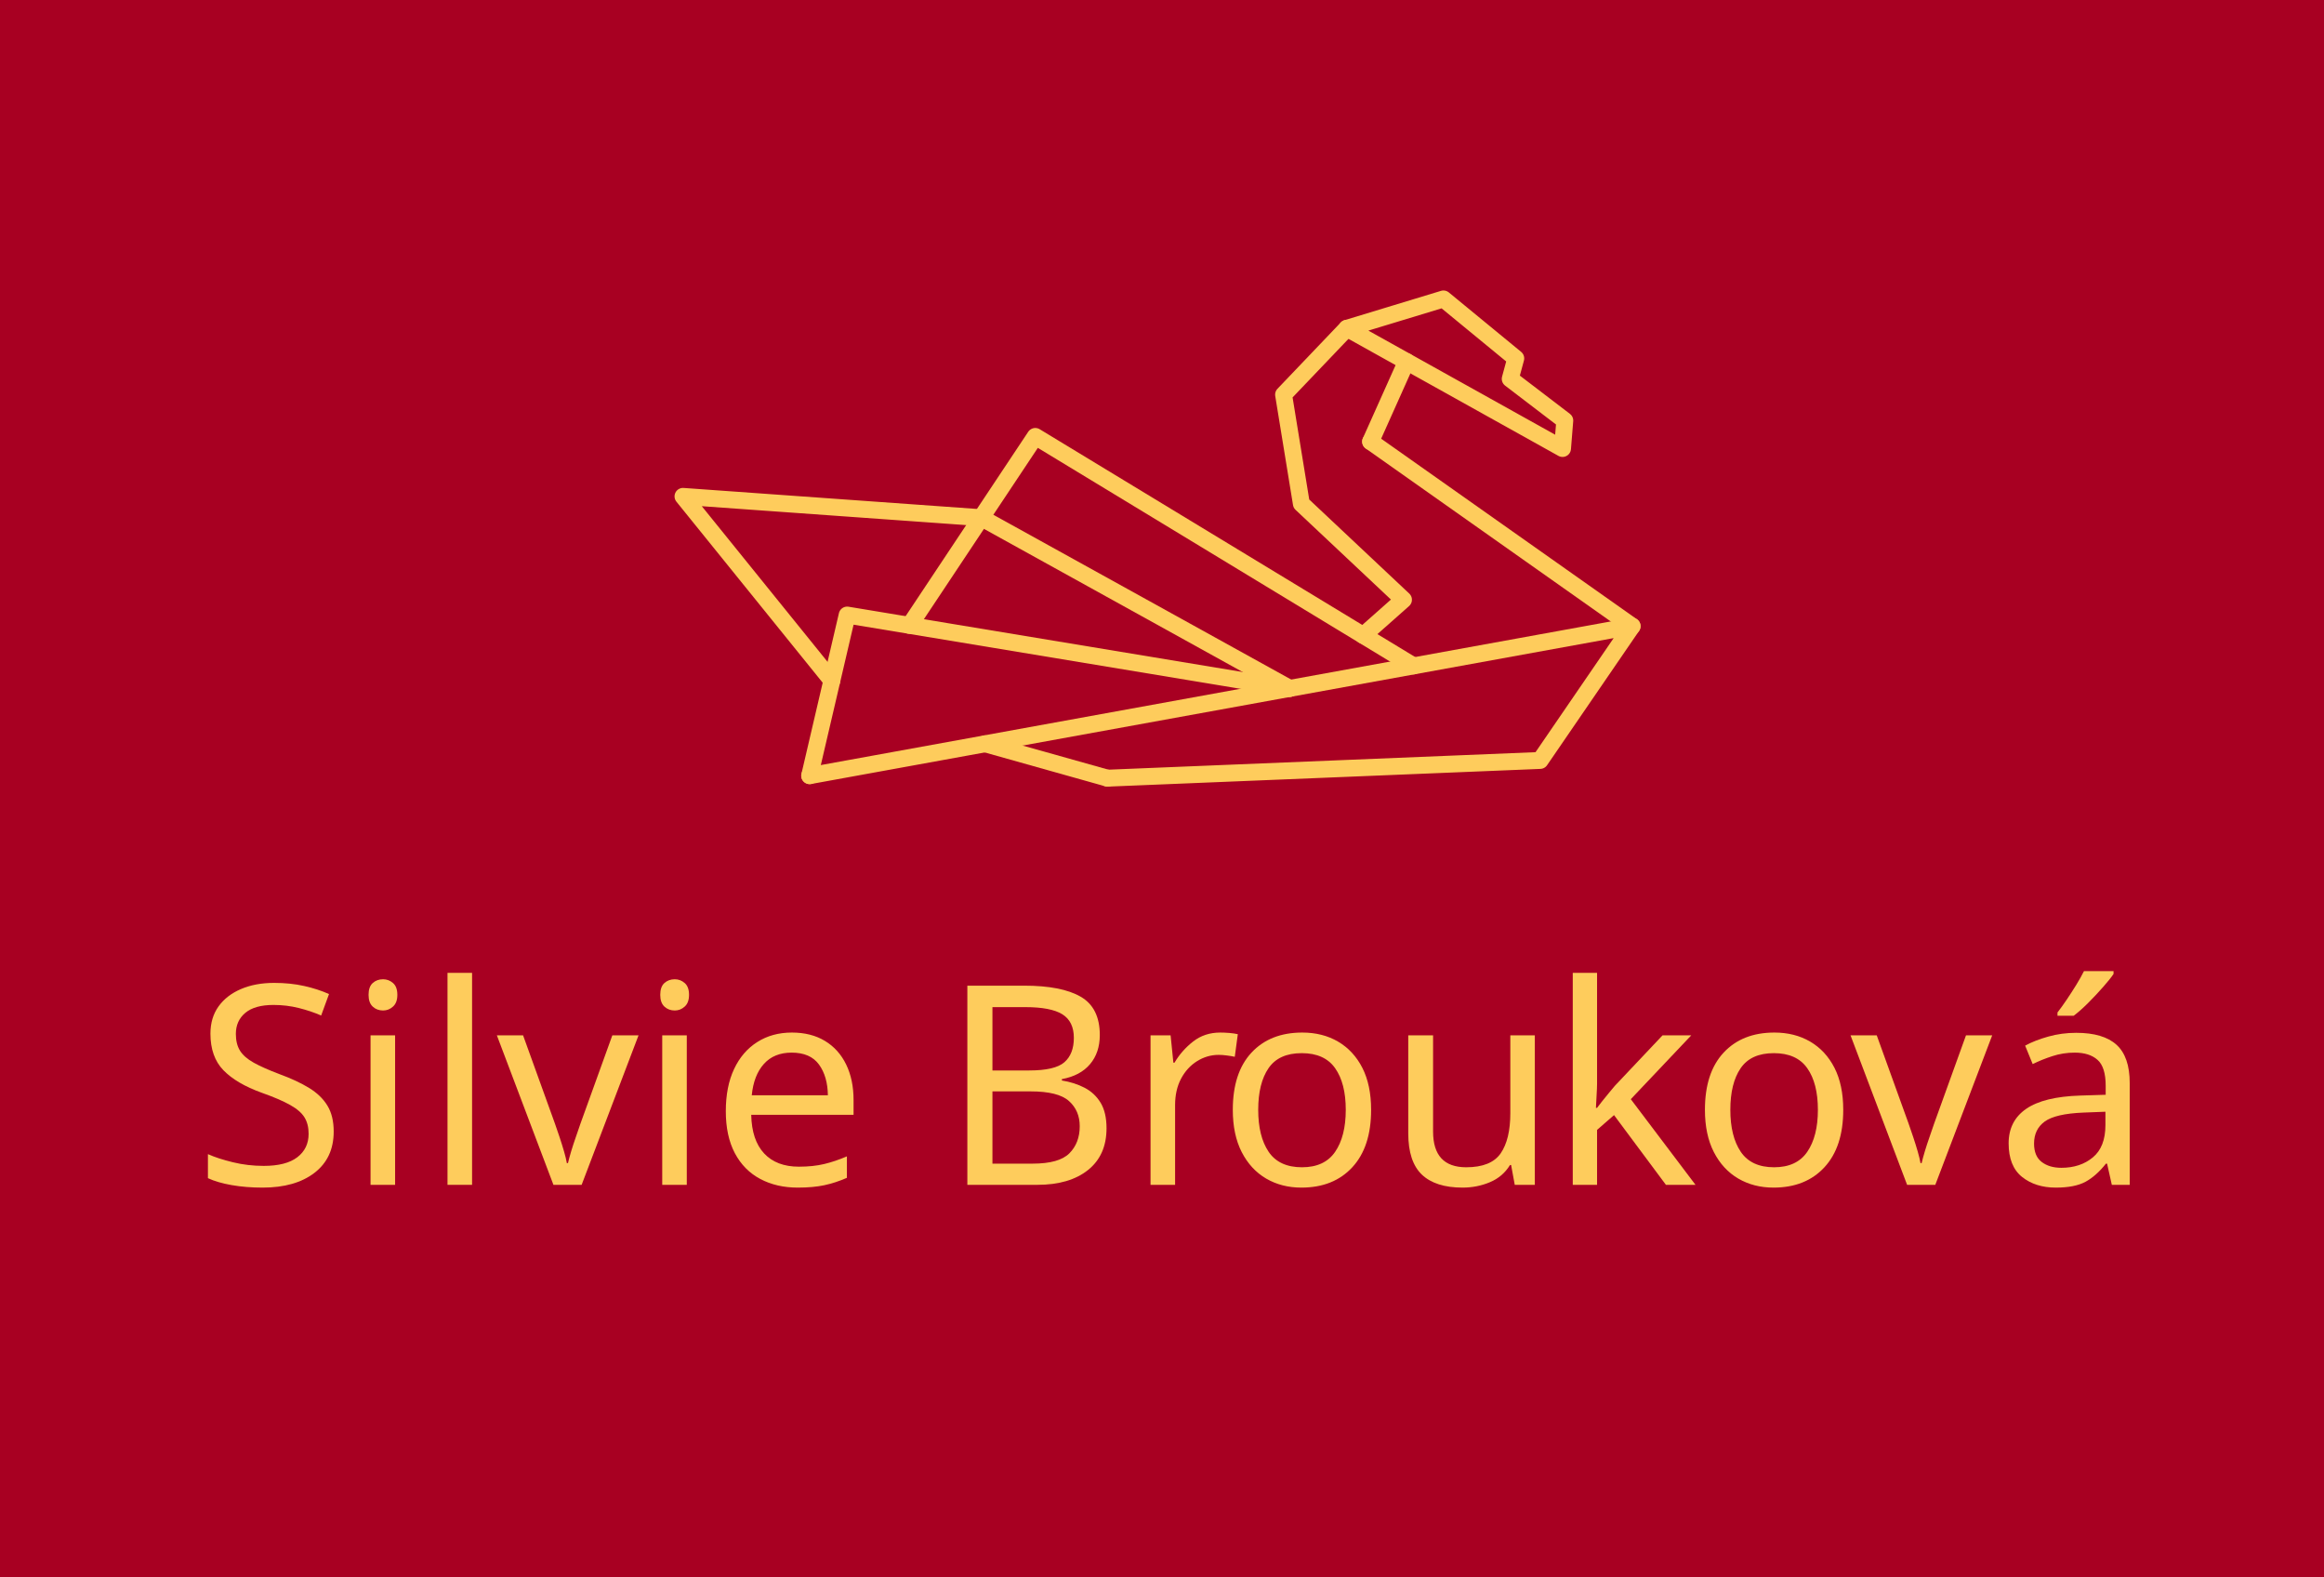
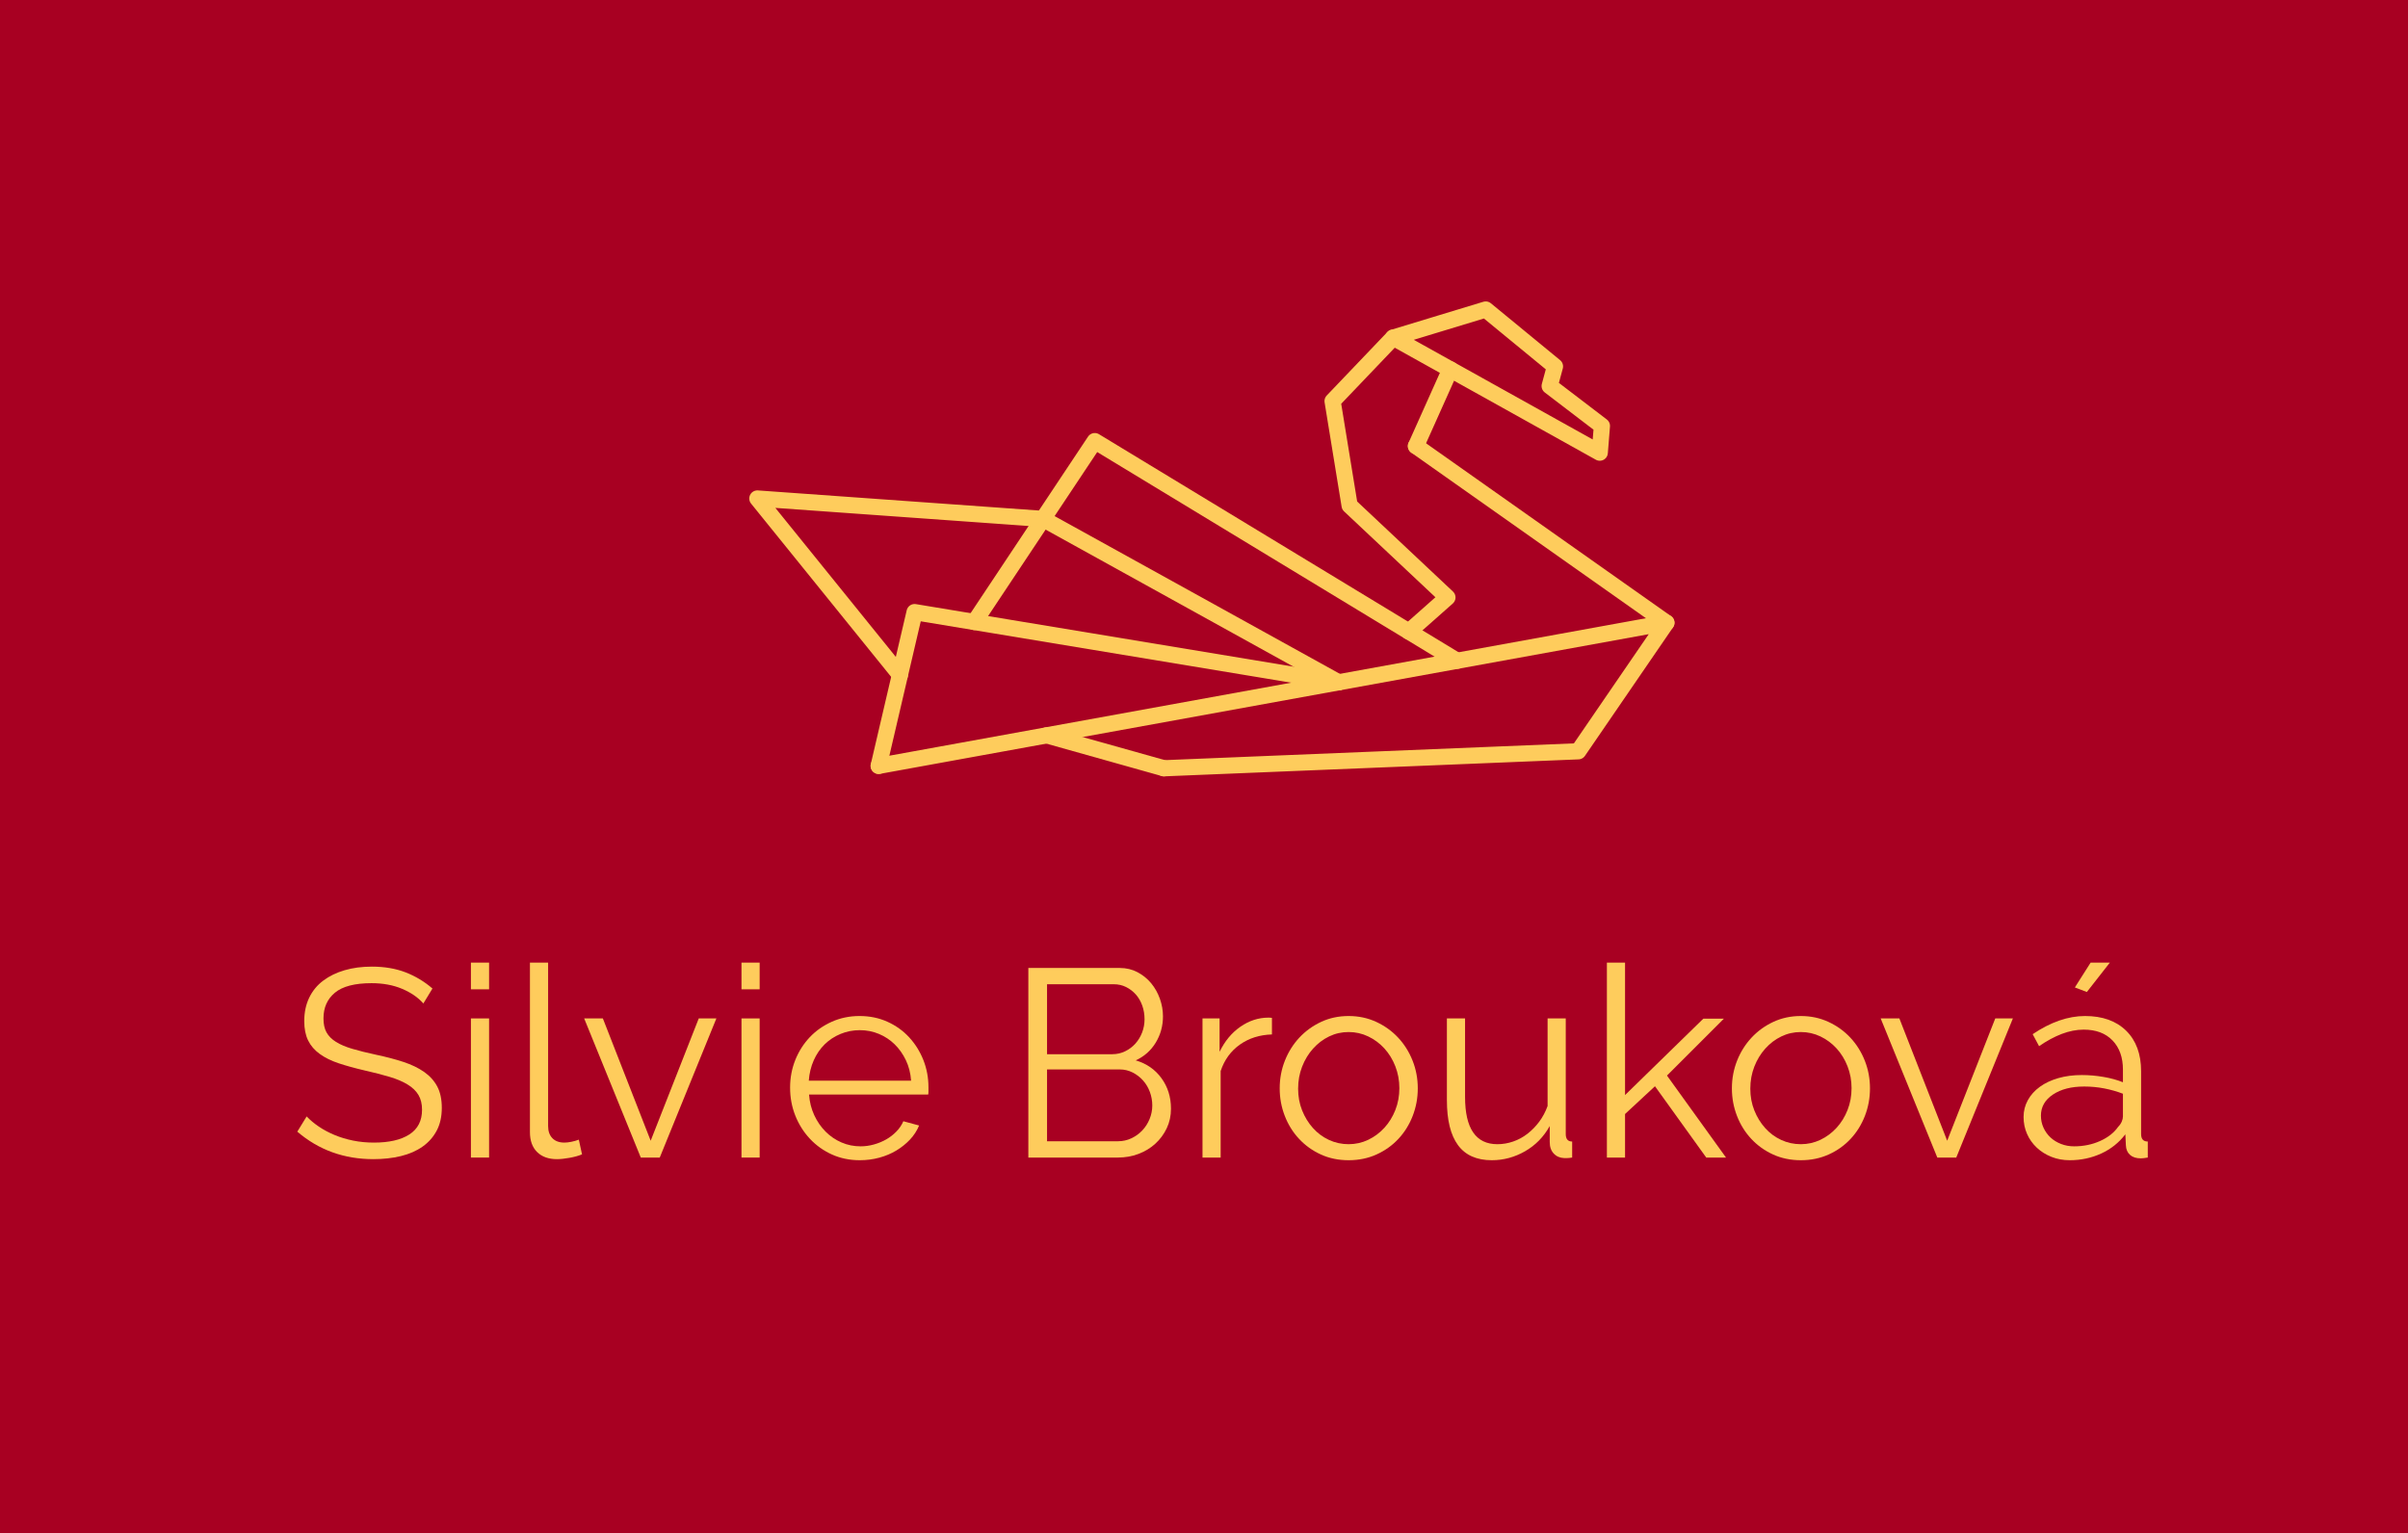
- <svg xmlns="http://www.w3.org/2000/svg" version="1.1" id="Vrstva_1" x="0px" y="0px" width="550px" height="373px" viewBox="0 0 550 373" enable-background="new 0 0 550 373" xml:space="preserve">
-   <rect x="-144" y="-24.645" fill="#A80022" width="841.89" height="467.645" />
-   <line fill="none" stroke="#FECC5C" stroke-width="4" stroke-linecap="round" stroke-linejoin="round" stroke-miterlimit="10" x1="232.22" y1="122.491" x2="305.234" y2="162.877" />
-   <polyline fill="none" stroke="#FECC5C" stroke-width="4" stroke-linecap="round" stroke-linejoin="round" stroke-miterlimit="10" points="  334.523,157.553 245.012,103.26 215.271,147.969 " />
-   <polyline fill="none" stroke="#FECC5C" stroke-width="4" stroke-linecap="round" stroke-linejoin="round" stroke-miterlimit="10" points="  305.234,162.876 200.49,145.521 191.617,183.526 " />
-   <polyline fill="none" stroke="#FECC5C" stroke-width="4" stroke-linecap="round" stroke-linejoin="round" stroke-miterlimit="10" points="  262.097,184.118 364.481,179.924 386.252,148.151 191.618,183.527 " />
-   <line fill="none" stroke="#FECC5C" stroke-width="4" stroke-linecap="round" stroke-linejoin="round" stroke-miterlimit="10" x1="233.145" y1="175.979" x2="262.097" y2="184.118" />
-   <line fill="none" stroke="#FECC5C" stroke-width="4" stroke-linecap="round" stroke-linejoin="round" stroke-miterlimit="10" x1="324.37" y1="104.48" x2="332.856" y2="85.533" />
-   <polyline fill="none" stroke="#FECC5C" stroke-width="4" stroke-linecap="round" stroke-linejoin="round" stroke-miterlimit="10" points="  232.22,122.491 161.637,117.442 196.869,161.033 " />
-   <line fill="none" stroke="#FECC5C" stroke-width="4" stroke-linecap="round" stroke-linejoin="round" stroke-miterlimit="10" x1="324.37" y1="104.48" x2="386.252" y2="148.151" />
-   <polygon fill="none" stroke="#FECC5C" stroke-width="4" stroke-linecap="round" stroke-linejoin="round" stroke-miterlimit="10" points="  357.411,89.644 370.322,99.505 369.791,106.114 318.756,77.675 341.609,70.732 358.723,84.795 " />
-   <polyline fill="none" stroke="#FECC5C" stroke-width="4" stroke-linecap="round" stroke-linejoin="round" stroke-miterlimit="10" points="  318.756,77.675 303.77,93.37 307.981,119.178 332.148,141.898 322.624,150.335 " />
-   <text transform="matrix(1 0 0 1 45.8491 280.334)">
-     <tspan x="0" y="0" fill="#FECC5C" font-family="'Raleway-Regular'" font-size="66">Si</tspan>
-     <tspan x="54.449" y="0" fill="#FECC5C" font-family="'Raleway-Regular'" font-size="66">l</tspan>
-     <tspan x="71.74" y="0" fill="#FECC5C" font-family="'Raleway-Regular'" font-size="66">vie B</tspan>
-     <tspan x="220.83" y="0" fill="#FECC5C" font-family="'Raleway-Regular'" font-size="66" letter-spacing="-1">r</tspan>
-     <tspan x="242.28" y="0" fill="#FECC5C" font-family="'Raleway-Regular'" font-size="66">ou</tspan>
-     <tspan x="320.752" y="0" fill="#FECC5C" font-family="'Raleway-Regular'" font-size="66" letter-spacing="-1">k</tspan>
-     <tspan x="354.016" y="0" fill="#FECC5C" font-family="'Raleway-Regular'" font-size="66" letter-spacing="-1">o</tspan>
-     <tspan x="392.098" y="0" fill="#FECC5C" font-family="'Raleway-Regular'" font-size="66">v</tspan>
-     <tspan x="426.483" y="0" fill="#FECC5C" font-family="'Raleway-Regular'" font-size="66">á</tspan>
-   </text>
+ <svg xmlns="http://www.w3.org/2000/svg" version="1.1" id="Vrstva_1" x="0px" y="0px" width="595px" height="378.765px" viewBox="-25.5 -5.765 595 378.765" enable-background="new -25.5 -5.765 595 378.765" xml:space="preserve">
+   <g>
+     <rect x="-144" y="-24.645" fill="#A80022" width="841.89" height="467.645" />
+     <line fill="none" stroke="#FECC5C" stroke-width="4" stroke-linecap="round" stroke-linejoin="round" stroke-miterlimit="10" x1="232.22" y1="122.491" x2="305.234" y2="162.877" />
+     <polyline fill="none" stroke="#FECC5C" stroke-width="4" stroke-linecap="round" stroke-linejoin="round" stroke-miterlimit="10" points="   334.523,157.553 245.012,103.26 215.271,147.969  " />
+     <polyline fill="none" stroke="#FECC5C" stroke-width="4" stroke-linecap="round" stroke-linejoin="round" stroke-miterlimit="10" points="   305.234,162.876 200.49,145.521 191.617,183.526  " />
+     <polyline fill="none" stroke="#FECC5C" stroke-width="4" stroke-linecap="round" stroke-linejoin="round" stroke-miterlimit="10" points="   262.097,184.118 364.481,179.924 386.252,148.151 191.618,183.527  " />
+     <line fill="none" stroke="#FECC5C" stroke-width="4" stroke-linecap="round" stroke-linejoin="round" stroke-miterlimit="10" x1="233.145" y1="175.979" x2="262.097" y2="184.118" />
+     <line fill="none" stroke="#FECC5C" stroke-width="4" stroke-linecap="round" stroke-linejoin="round" stroke-miterlimit="10" x1="324.37" y1="104.48" x2="332.856" y2="85.533" />
+     <polyline fill="none" stroke="#FECC5C" stroke-width="4" stroke-linecap="round" stroke-linejoin="round" stroke-miterlimit="10" points="   232.22,122.491 161.637,117.442 196.869,161.033  " />
+     <line fill="none" stroke="#FECC5C" stroke-width="4" stroke-linecap="round" stroke-linejoin="round" stroke-miterlimit="10" x1="324.37" y1="104.48" x2="386.252" y2="148.151" />
+     <polygon fill="none" stroke="#FECC5C" stroke-width="4" stroke-linecap="round" stroke-linejoin="round" stroke-miterlimit="10" points="   357.411,89.644 370.322,99.505 369.791,106.114 318.756,77.675 341.609,70.732 358.723,84.795  " />
+     <polyline fill="none" stroke="#FECC5C" stroke-width="4" stroke-linecap="round" stroke-linejoin="round" stroke-miterlimit="10" points="   318.756,77.675 303.77,93.37 307.981,119.178 332.148,141.898 322.624,150.335  " />
+     <g enable-background="new    ">
+       <path fill="#FECC5C" d="M79.113,242.253c-1.32-1.495-3.081-2.706-5.28-3.63c-2.201-0.924-4.708-1.386-7.524-1.386    c-4.136,0-7.151,0.781-9.042,2.343c-1.892,1.562-2.838,3.686-2.838,6.369c0,1.408,0.252,2.563,0.759,3.465    c0.505,0.902,1.287,1.683,2.343,2.343c1.056,0.66,2.409,1.232,4.059,1.716c1.65,0.485,3.597,0.969,5.841,1.452    c2.508,0.528,4.762,1.122,6.765,1.782c2.001,0.66,3.706,1.485,5.115,2.475c1.408,0.99,2.485,2.189,3.234,3.598    c0.748,1.408,1.122,3.168,1.122,5.279c0,2.156-0.418,4.026-1.254,5.61c-0.836,1.584-2.002,2.904-3.498,3.96    c-1.496,1.056-3.278,1.838-5.346,2.343c-2.069,0.506-4.334,0.76-6.798,0.76c-7.26,0-13.53-2.267-18.81-6.799l2.31-3.762    c0.835,0.881,1.837,1.716,3.003,2.508c1.166,0.792,2.464,1.485,3.894,2.079c1.43,0.594,2.959,1.056,4.587,1.386    c1.627,0.33,3.344,0.495,5.148,0.495c3.739,0,6.654-0.67,8.745-2.013c2.089-1.342,3.135-3.376,3.135-6.105    c0-1.451-0.297-2.673-0.891-3.662c-0.594-0.99-1.485-1.849-2.673-2.574c-1.188-0.727-2.663-1.354-4.422-1.881    c-1.761-0.528-3.807-1.057-6.138-1.584c-2.465-0.571-4.62-1.166-6.468-1.782c-1.848-0.616-3.41-1.386-4.686-2.311    c-1.276-0.924-2.233-2.034-2.871-3.333c-0.639-1.297-0.957-2.893-0.957-4.784c0-2.155,0.406-4.081,1.221-5.775    c0.814-1.693,1.969-3.102,3.465-4.224c1.495-1.122,3.255-1.98,5.28-2.574c2.023-0.594,4.268-0.892,6.732-0.892    c3.124,0,5.907,0.474,8.349,1.419c2.442,0.947,4.653,2.277,6.633,3.993L79.113,242.253z" />
+       <path fill="#FECC5C" d="M90.861,238.755v-6.6h4.488v6.6H90.861z M90.861,280.335v-34.386h4.488v34.386H90.861z" />
+     </g>
+     <g enable-background="new    ">
+       <path fill="#FECC5C" d="M105.446,232.155h4.488v40.392c0,1.276,0.352,2.277,1.056,3.003c0.704,0.727,1.693,1.089,2.97,1.089    c0.483,0,1.056-0.065,1.716-0.197c0.66-0.133,1.276-0.308,1.848-0.528l0.792,3.63c-0.836,0.353-1.859,0.639-3.069,0.858    c-1.211,0.22-2.255,0.33-3.135,0.33c-2.069,0-3.696-0.583-4.884-1.749s-1.782-2.806-1.782-4.917V232.155z" />
+     </g>
+     <g enable-background="new    ">
+       <path fill="#FECC5C" d="M132.835,280.335l-13.992-34.386h4.62l11.814,30.228l11.88-30.228h4.356l-13.992,34.386H132.835z" />
+       <path fill="#FECC5C" d="M157.716,238.755v-6.6h4.488v6.6H157.716z M157.716,280.335v-34.386h4.488v34.386H157.716z" />
+       <path fill="#FECC5C" d="M186.953,280.995c-2.508,0-4.808-0.474-6.897-1.419c-2.09-0.946-3.905-2.244-5.445-3.895    c-1.541-1.649-2.739-3.553-3.597-5.709c-0.858-2.155-1.287-4.465-1.287-6.93c0-2.419,0.429-4.696,1.287-6.831    c0.858-2.134,2.046-4.003,3.564-5.61c1.518-1.605,3.333-2.881,5.445-3.827c2.112-0.946,4.399-1.42,6.864-1.42    c2.508,0,4.807,0.474,6.897,1.42c2.089,0.946,3.883,2.233,5.379,3.86c1.496,1.629,2.662,3.498,3.498,5.61    c0.835,2.112,1.254,4.355,1.254,6.731c0,0.354,0,0.705,0,1.057c0,0.353-0.023,0.594-0.066,0.726h-29.436    c0.132,1.849,0.561,3.554,1.287,5.115c0.726,1.562,1.661,2.915,2.805,4.059c1.144,1.146,2.452,2.036,3.927,2.674    c1.474,0.638,3.046,0.956,4.719,0.956c1.099,0,2.2-0.153,3.3-0.462c1.1-0.307,2.112-0.726,3.036-1.254    c0.924-0.527,1.759-1.177,2.508-1.946c0.748-0.77,1.32-1.617,1.716-2.541l3.894,1.056c-0.528,1.276-1.277,2.432-2.244,3.465    c-0.968,1.034-2.09,1.937-3.366,2.706c-1.276,0.771-2.684,1.364-4.224,1.782C190.23,280.785,188.625,280.995,186.953,280.995z     M199.625,261.327c-0.132-1.849-0.561-3.531-1.287-5.049c-0.726-1.519-1.65-2.827-2.772-3.928    c-1.122-1.099-2.42-1.957-3.894-2.573c-1.475-0.616-3.047-0.925-4.719-0.925c-1.672,0-3.256,0.309-4.752,0.925    c-1.496,0.616-2.805,1.475-3.927,2.573c-1.122,1.101-2.024,2.421-2.706,3.96c-0.683,1.541-1.089,3.213-1.221,5.017H199.625z" />
+       <path fill="#FECC5C" d="M263.842,268.257c0,1.761-0.353,3.378-1.056,4.852c-0.705,1.475-1.65,2.75-2.838,3.827    c-1.188,1.079-2.574,1.914-4.158,2.509c-1.584,0.594-3.278,0.891-5.082,0.891h-22.11v-46.86h22.572    c1.627,0,3.102,0.354,4.422,1.057c1.32,0.704,2.442,1.617,3.366,2.738c0.924,1.122,1.639,2.399,2.145,3.828    c0.505,1.431,0.759,2.871,0.759,4.323c0,2.376-0.594,4.544-1.782,6.501c-1.188,1.958-2.838,3.422-4.95,4.389    c2.684,0.792,4.807,2.268,6.369,4.423C263.06,262.889,263.842,265.397,263.842,268.257z M233.218,237.501v17.292h16.104    c1.144,0,2.211-0.241,3.201-0.726c0.99-0.484,1.837-1.122,2.541-1.914c0.704-0.792,1.254-1.705,1.65-2.739    c0.396-1.033,0.594-2.122,0.594-3.268c0-1.188-0.188-2.31-0.561-3.365c-0.375-1.057-0.902-1.969-1.584-2.739    c-0.683-0.77-1.485-1.386-2.409-1.848c-0.924-0.462-1.937-0.693-3.036-0.693H233.218z M259.222,267.465    c0-1.144-0.198-2.254-0.594-3.333c-0.396-1.077-0.957-2.023-1.683-2.838c-0.726-0.813-1.584-1.474-2.574-1.98    c-0.99-0.505-2.057-0.759-3.201-0.759h-17.952v17.754h17.49c1.188,0,2.299-0.241,3.333-0.726c1.033-0.483,1.936-1.133,2.706-1.947    c0.77-0.813,1.375-1.759,1.815-2.838C259.001,269.72,259.222,268.609,259.222,267.465z" />
+     </g>
+     <g enable-background="new    ">
+       <path fill="#FECC5C" d="M288.789,249.909c-3.036,0.089-5.676,0.924-7.92,2.508s-3.828,3.762-4.752,6.534v21.384h-4.488v-34.386    h4.224v8.25c1.276-2.641,2.991-4.708,5.147-6.204c2.156-1.495,4.466-2.244,6.931-2.244c0.352,0,0.638,0.022,0.858,0.066V249.909z" />
+     </g>
+     <g enable-background="new    ">
+       <path fill="#FECC5C" d="M307.731,280.995c-2.508,0-4.797-0.474-6.864-1.419c-2.068-0.946-3.86-2.232-5.379-3.861    c-1.519-1.627-2.696-3.52-3.53-5.676c-0.837-2.155-1.254-4.422-1.254-6.798c0-2.42,0.428-4.708,1.286-6.864    c0.858-2.155,2.046-4.048,3.563-5.676c1.519-1.628,3.311-2.926,5.38-3.895c2.067-0.967,4.333-1.452,6.798-1.452    c2.463,0,4.74,0.485,6.831,1.452c2.089,0.969,3.894,2.267,5.412,3.895c1.518,1.628,2.706,3.521,3.563,5.676    c0.858,2.156,1.287,4.444,1.287,6.864c0,2.376-0.418,4.643-1.254,6.798c-0.836,2.156-2.013,4.049-3.531,5.676    c-1.518,1.629-3.322,2.915-5.412,3.861C312.537,280.521,310.239,280.995,307.731,280.995z M295.256,263.306    c0,1.937,0.33,3.729,0.99,5.379c0.66,1.65,1.551,3.103,2.674,4.356c1.121,1.254,2.441,2.233,3.959,2.937    c1.519,0.705,3.136,1.057,4.852,1.057s3.333-0.363,4.852-1.089c1.518-0.727,2.848-1.717,3.992-2.971s2.047-2.716,2.706-4.389    c0.66-1.672,0.99-3.476,0.99-5.412c0-1.892-0.33-3.685-0.99-5.379c-0.659-1.693-1.562-3.168-2.706-4.422s-2.475-2.244-3.992-2.97    c-1.519-0.727-3.136-1.089-4.852-1.089s-3.322,0.362-4.818,1.089c-1.496,0.726-2.816,1.727-3.959,3.003    c-1.146,1.276-2.047,2.762-2.707,4.455C295.586,259.556,295.256,261.371,295.256,263.306z" />
+       <path fill="#FECC5C" d="M343.106,280.995c-3.74,0-6.523-1.243-8.35-3.729c-1.826-2.485-2.738-6.192-2.738-11.121v-20.195h4.488    v19.403c0,7.788,2.661,11.683,7.986,11.683c1.319,0,2.617-0.22,3.893-0.66c1.276-0.439,2.453-1.078,3.531-1.914    c1.078-0.835,2.047-1.825,2.904-2.97c0.857-1.144,1.551-2.442,2.079-3.895v-21.647h4.488v28.578c0,1.232,0.528,1.848,1.584,1.848    v3.96c-0.528,0.088-0.957,0.132-1.287,0.132s-0.562,0-0.692,0c-1.057-0.044-1.914-0.418-2.574-1.122    c-0.66-0.703-0.99-1.649-0.99-2.838v-3.96c-1.496,2.685-3.531,4.764-6.105,6.237C348.748,280.259,346.01,280.995,343.106,280.995z    " />
+     </g>
+     <g enable-background="new    ">
+       <path fill="#FECC5C" d="M396.103,280.335l-12.672-17.622l-7.392,6.864v10.758h-4.488v-48.18h4.488v32.735l19.338-18.876h5.082    l-14.059,14.059l14.586,20.262H396.103z" />
+     </g>
+     <g enable-background="new    ">
+       <path fill="#FECC5C" d="M419.467,280.995c-2.508,0-4.797-0.474-6.864-1.419c-2.068-0.946-3.86-2.232-5.379-3.861    c-1.519-1.627-2.696-3.52-3.53-5.676c-0.837-2.155-1.254-4.422-1.254-6.798c0-2.42,0.428-4.708,1.286-6.864    c0.858-2.155,2.046-4.048,3.563-5.676c1.519-1.628,3.311-2.926,5.38-3.895c2.067-0.967,4.333-1.452,6.798-1.452    c2.463,0,4.74,0.485,6.831,1.452c2.089,0.969,3.894,2.267,5.412,3.895c1.518,1.628,2.706,3.521,3.563,5.676    c0.858,2.156,1.287,4.444,1.287,6.864c0,2.376-0.418,4.643-1.254,6.798c-0.836,2.156-2.013,4.049-3.531,5.676    c-1.518,1.629-3.322,2.915-5.412,3.861C424.274,280.521,421.975,280.995,419.467,280.995z M406.992,263.306    c0,1.937,0.33,3.729,0.99,5.379c0.66,1.65,1.551,3.103,2.674,4.356c1.121,1.254,2.441,2.233,3.959,2.937    c1.519,0.705,3.136,1.057,4.852,1.057s3.333-0.363,4.852-1.089c1.518-0.727,2.848-1.717,3.992-2.971s2.047-2.716,2.706-4.389    c0.66-1.672,0.99-3.476,0.99-5.412c0-1.892-0.33-3.685-0.99-5.379c-0.659-1.693-1.562-3.168-2.706-4.422s-2.475-2.244-3.992-2.97    c-1.519-0.727-3.136-1.089-4.852-1.089s-3.322,0.362-4.818,1.089c-1.496,0.726-2.816,1.727-3.959,3.003    c-1.146,1.276-2.047,2.762-2.707,4.455C407.323,259.556,406.992,261.371,406.992,263.306z" />
+     </g>
+     <g enable-background="new    ">
+       <path fill="#FECC5C" d="M453.194,280.335l-13.992-34.386h4.619l11.814,30.228l11.88-30.228h4.356l-13.992,34.386H453.194z" />
+     </g>
+     <g enable-background="new    ">
+       <path fill="#FECC5C" d="M485.928,280.995c-1.629,0-3.135-0.275-4.521-0.825c-1.386-0.55-2.596-1.309-3.63-2.277    c-1.034-0.967-1.837-2.101-2.409-3.398s-0.857-2.695-0.857-4.191c0-1.495,0.352-2.881,1.056-4.158    c0.704-1.275,1.693-2.376,2.97-3.3c1.275-0.924,2.794-1.639,4.555-2.145c1.759-0.506,3.695-0.759,5.808-0.759    c1.759,0,3.542,0.154,5.347,0.462c1.803,0.308,3.408,0.748,4.817,1.319v-3.102c0-3.036-0.858-5.445-2.574-7.228    c-1.716-1.781-4.092-2.673-7.128-2.673c-1.76,0-3.564,0.353-5.412,1.057s-3.719,1.716-5.609,3.035l-1.584-2.97    c4.443-2.991,8.755-4.488,12.936-4.488c4.312,0,7.699,1.211,10.164,3.631c2.464,2.42,3.695,5.765,3.695,10.031v15.511    c0,1.232,0.551,1.848,1.65,1.848v3.96c-0.748,0.132-1.32,0.198-1.716,0.198c-1.145,0-2.036-0.286-2.673-0.858    c-0.639-0.571-0.979-1.363-1.023-2.376l-0.131-2.706c-1.584,2.069-3.576,3.653-5.974,4.752    C491.283,280.444,488.699,280.995,485.928,280.995z M486.984,277.562c2.332,0,4.477-0.438,6.435-1.319    c1.958-0.88,3.443-2.046,4.455-3.498c0.396-0.396,0.693-0.825,0.892-1.287s0.297-0.891,0.297-1.287v-5.61    c-1.496-0.571-3.048-1.012-4.653-1.319c-1.606-0.308-3.245-0.462-4.916-0.462c-3.168,0-5.742,0.659-7.723,1.979    s-2.971,3.059-2.971,5.214c0,1.057,0.209,2.046,0.628,2.971c0.417,0.924,0.989,1.727,1.716,2.408    c0.727,0.683,1.594,1.222,2.607,1.617C484.762,277.365,485.839,277.562,486.984,277.562z M490.152,239.415l-2.97-1.122    l3.895-6.138h4.752L490.152,239.415z" />
+     </g>
+   </g>
</svg>
